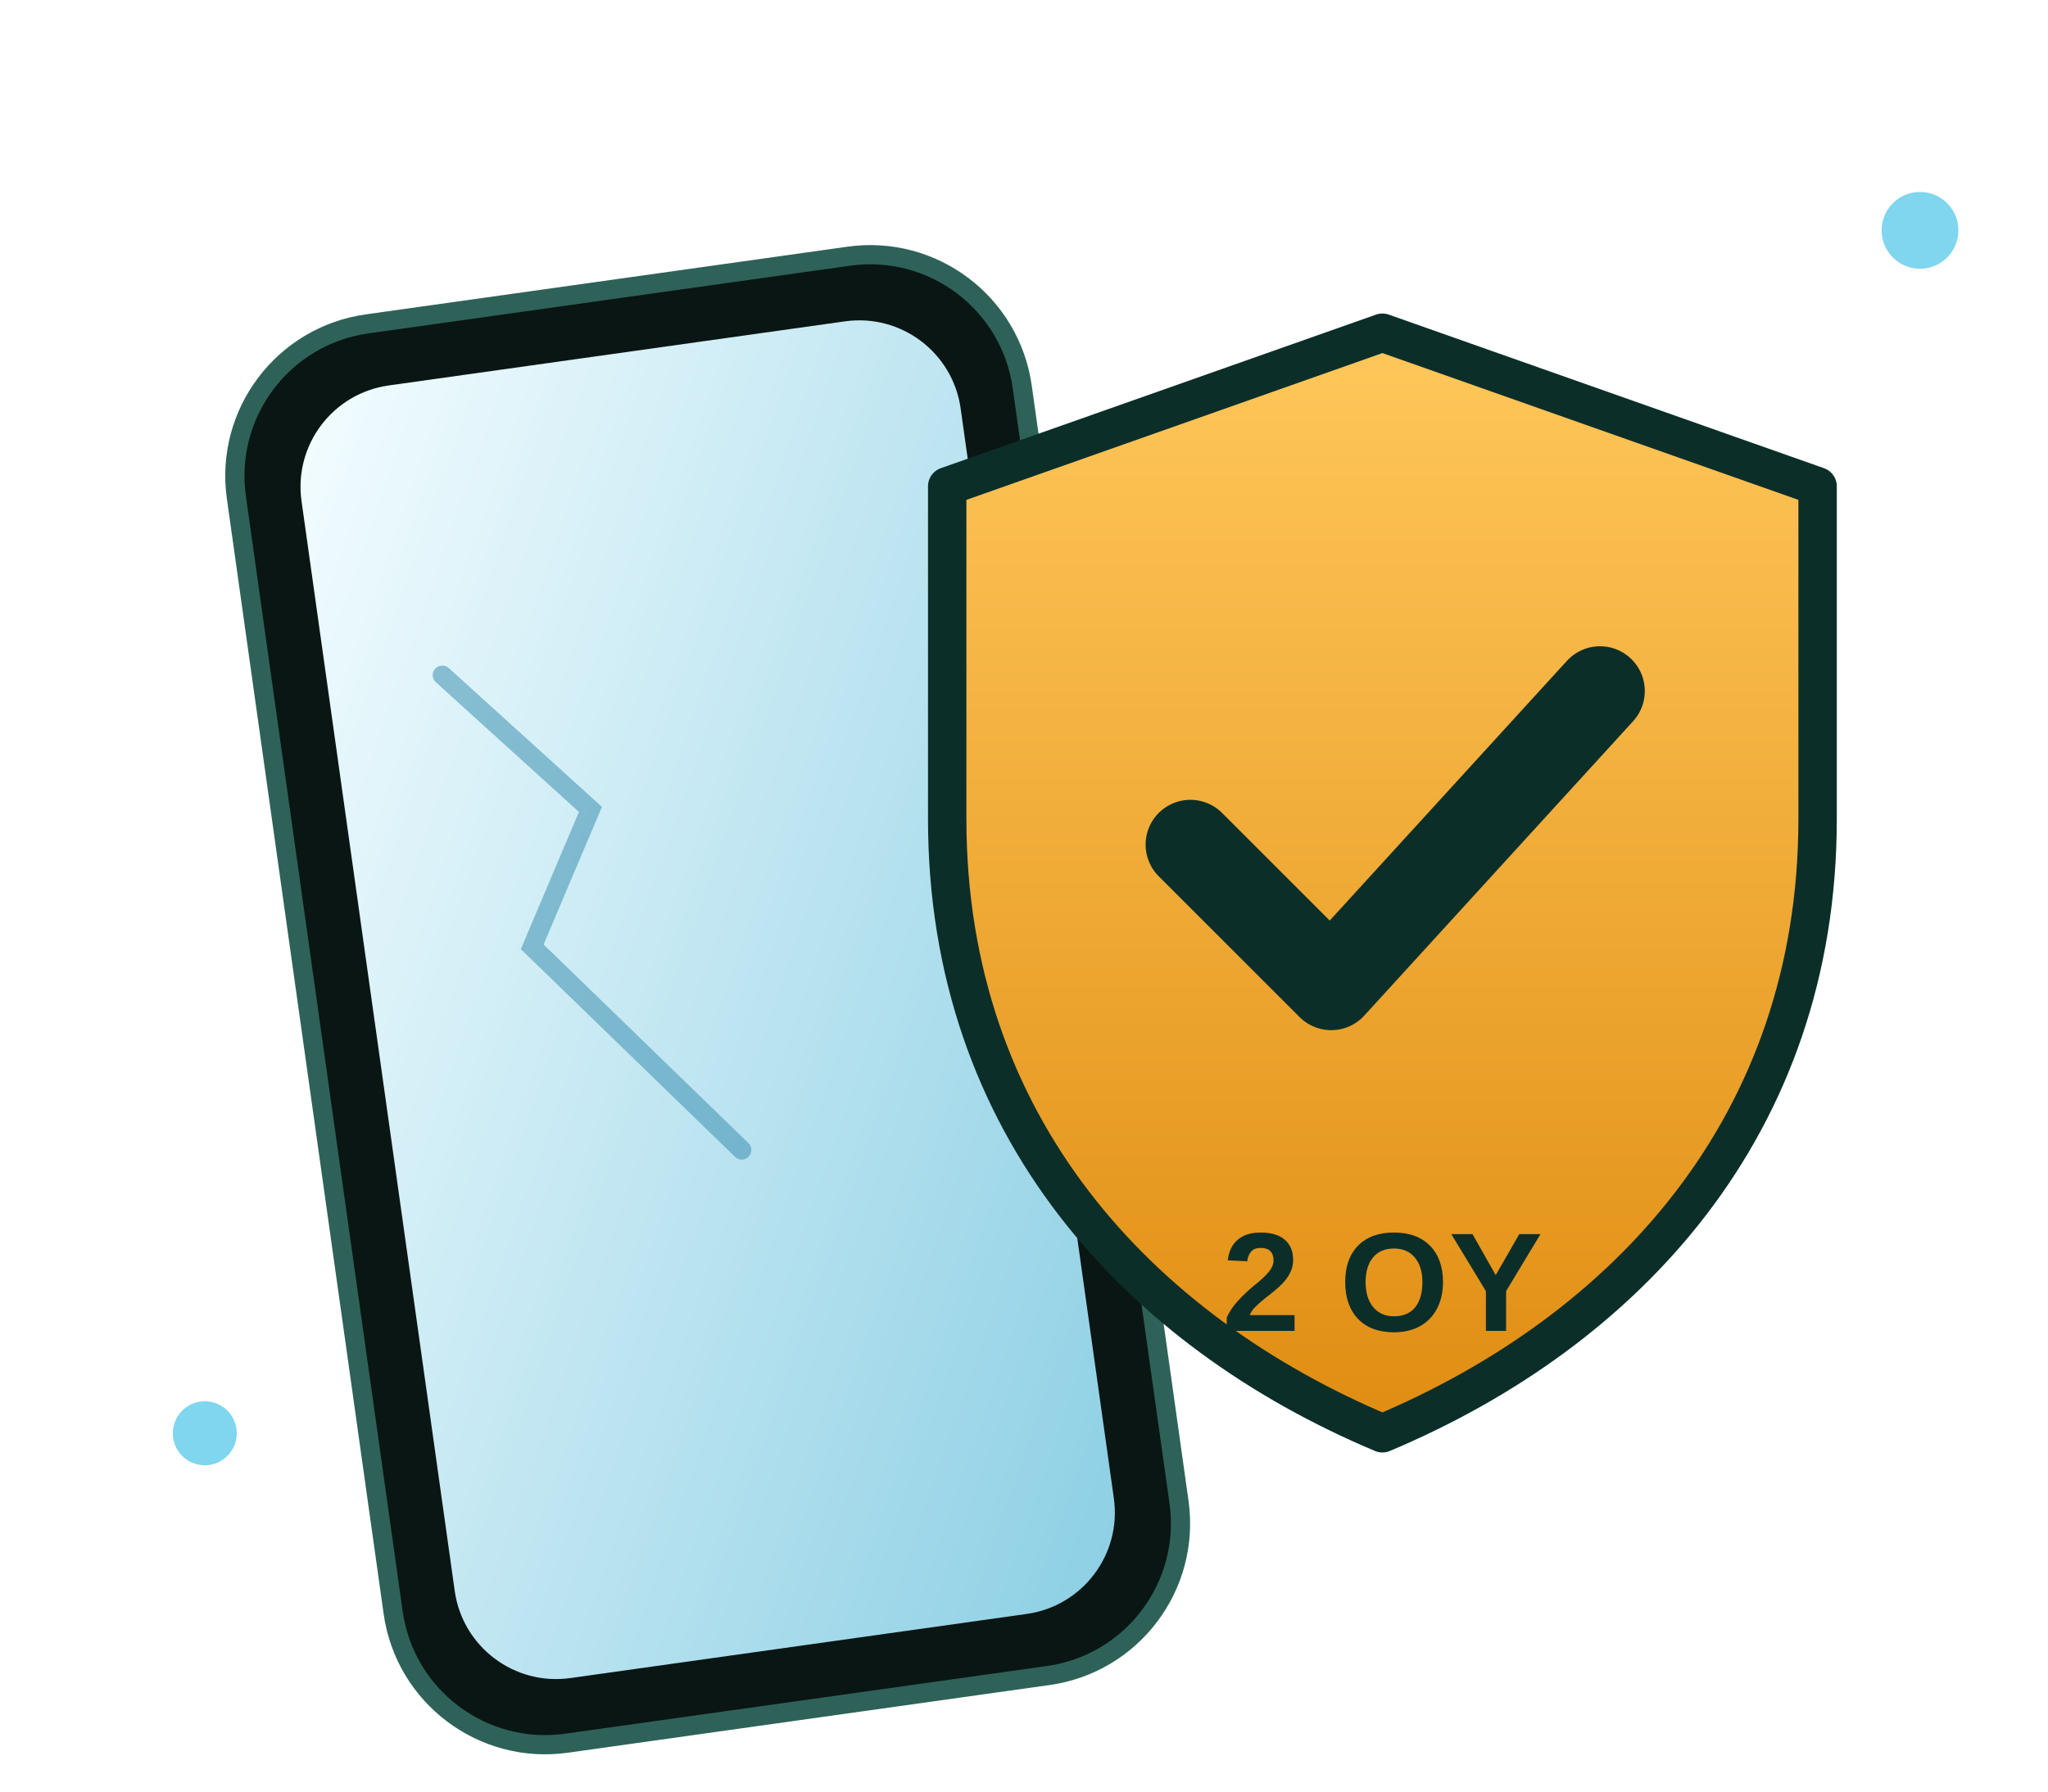
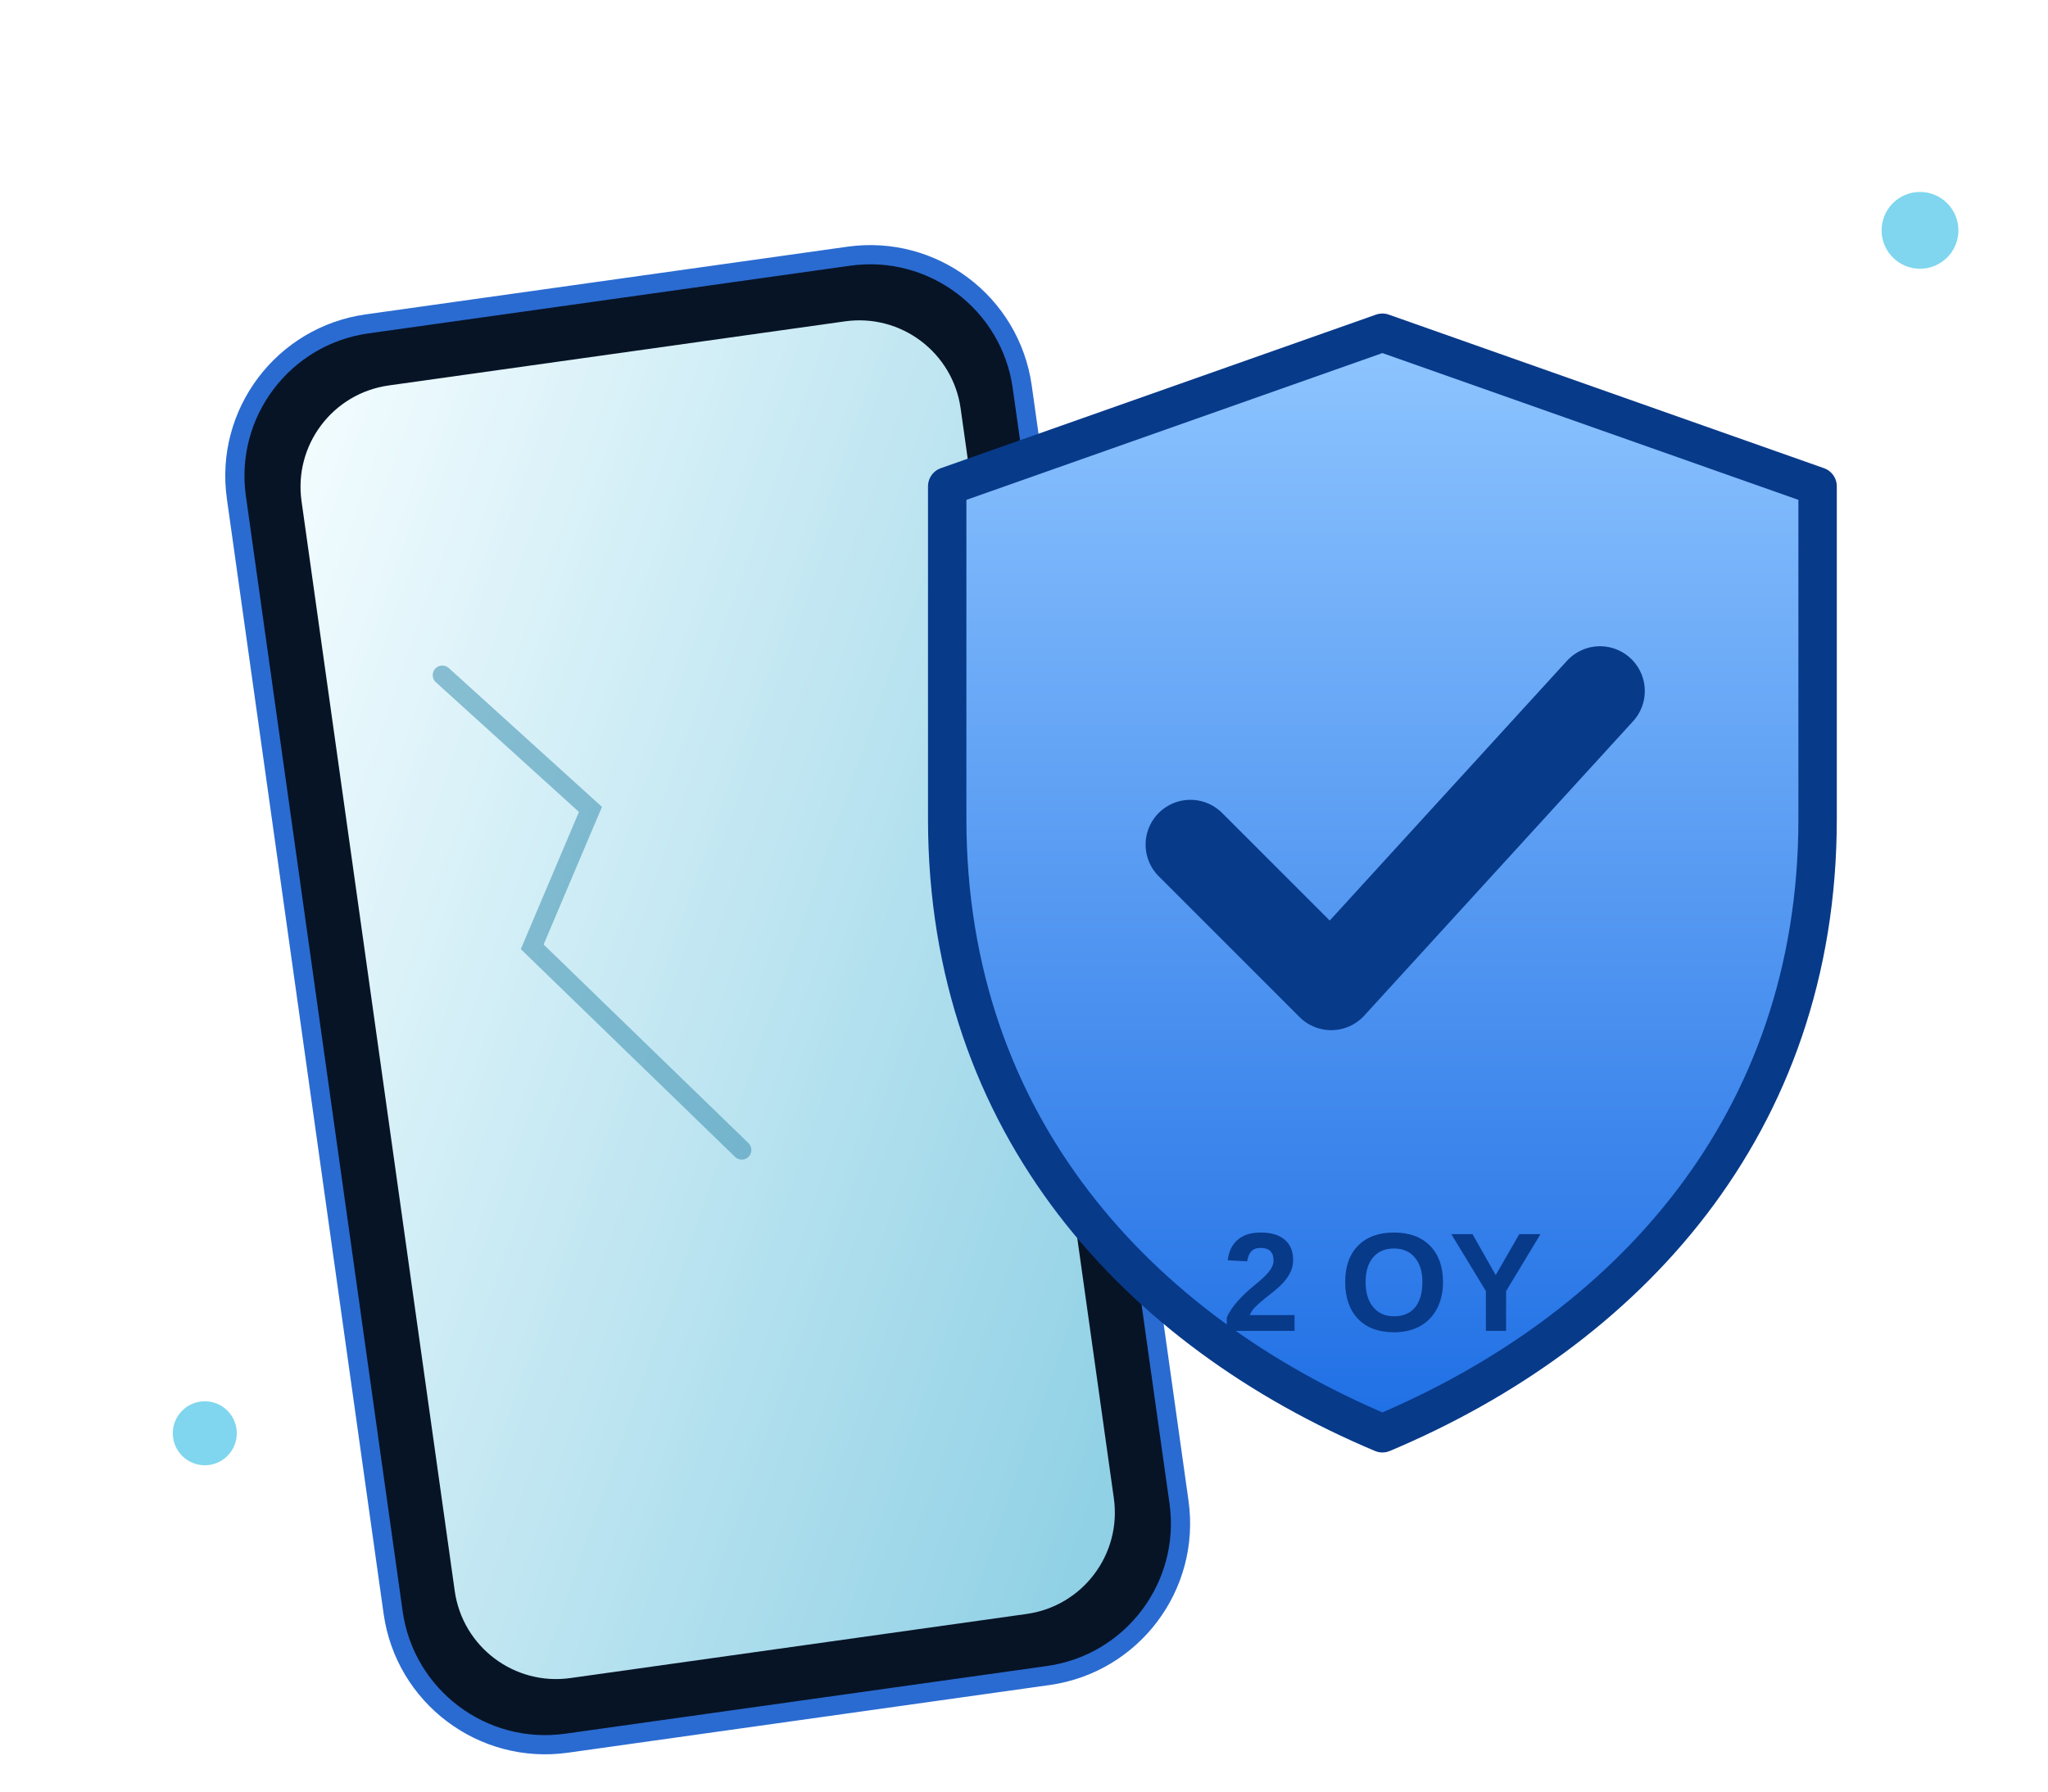
<svg xmlns="http://www.w3.org/2000/svg" viewBox="0 0 160 140" fill="none">
  <defs>
    <linearGradient id="sh" x1="0" y1="0" x2="0" y2="1">
-       <stop offset="0" stop-color="#FFC75A" />
-       <stop offset="1" stop-color="#E08D12" />
+       <stop offset="0" stop-color="#8EC5FF" />
+       <stop offset="1" stop-color="#1F6FE5" />
    </linearGradient>
    <linearGradient id="sc" x1="0" y1="0" x2="1" y2="1">
      <stop offset="0" stop-color="#F4FDFF" />
      <stop offset="1" stop-color="#8CCFE4" />
    </linearGradient>
  </defs>
  <g transform="rotate(-8 56 76)">
-     <rect x="24" y="22" width="62" height="112" rx="12" fill="#0A1614" stroke="#2E6258" stroke-width="1.5" />
+     <rect x="24" y="22" width="62" height="112" rx="12" fill="#071426" stroke="#2A6BD1" stroke-width="1.5" />
    <rect x="29" y="27" width="52" height="102" rx="8" fill="url(#sc)" />
    <path d="M38 50l10 12-6 10 14 18" stroke="#3C8FB0" stroke-width="1.5" stroke-linecap="round" opacity=".55" />
  </g>
-   <path d="M108 26l34 12v26c0 24-15 40-34 48-19-8-34-24-34-48V38z" fill="url(#sh)" stroke="#0C2E29" stroke-width="3" stroke-linejoin="round" />
-   <path d="M93 66l11 11 21-23" stroke="#0C2E29" stroke-width="7" stroke-linecap="round" stroke-linejoin="round" />
-   <text x="108" y="104" font-family="Unbounded,Arial,sans-serif" font-size="11" font-weight="800" fill="#0C2E29" text-anchor="middle">2 OY</text>
+   <path d="M108 26l34 12v26c0 24-15 40-34 48-19-8-34-24-34-48V38z" fill="url(#sh)" stroke="#083A8A" stroke-width="3" stroke-linejoin="round" />
+   <path d="M93 66l11 11 21-23" stroke="#083A8A" stroke-width="7" stroke-linecap="round" stroke-linejoin="round" />
+   <text x="108" y="104" font-family="Unbounded,Arial,sans-serif" font-size="11" font-weight="800" fill="#083A8A" text-anchor="middle">2 OY</text>
  <g fill="#7FD6EE">
    <circle cx="150" cy="18" r="3" />
    <circle cx="16" cy="112" r="2.5" />
  </g>
</svg>
